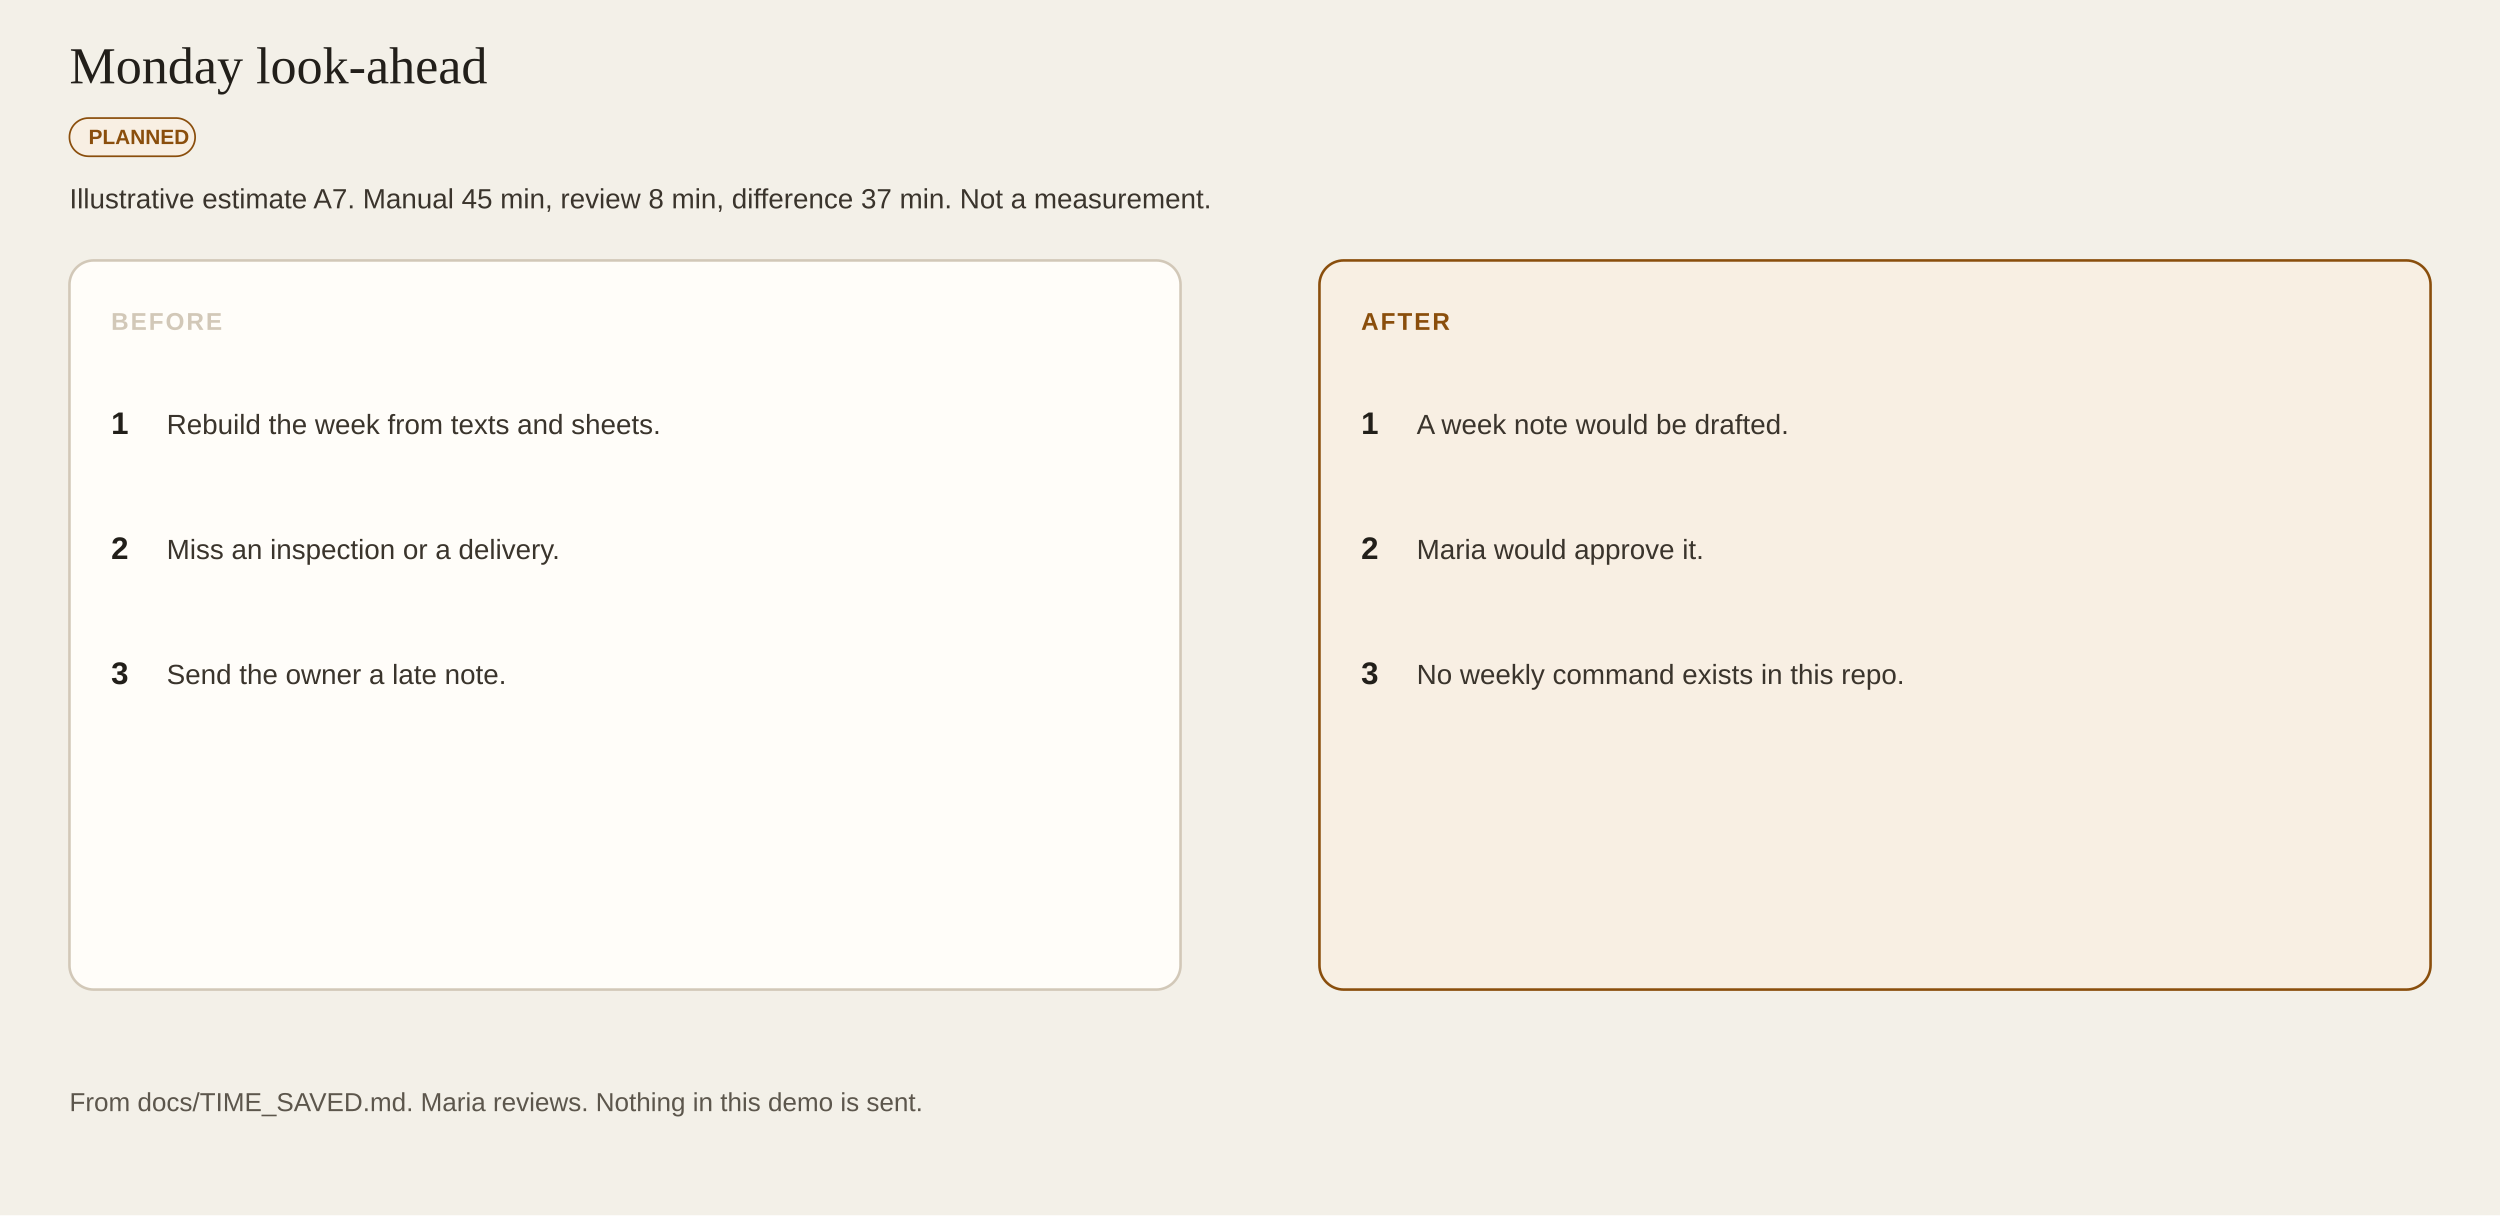
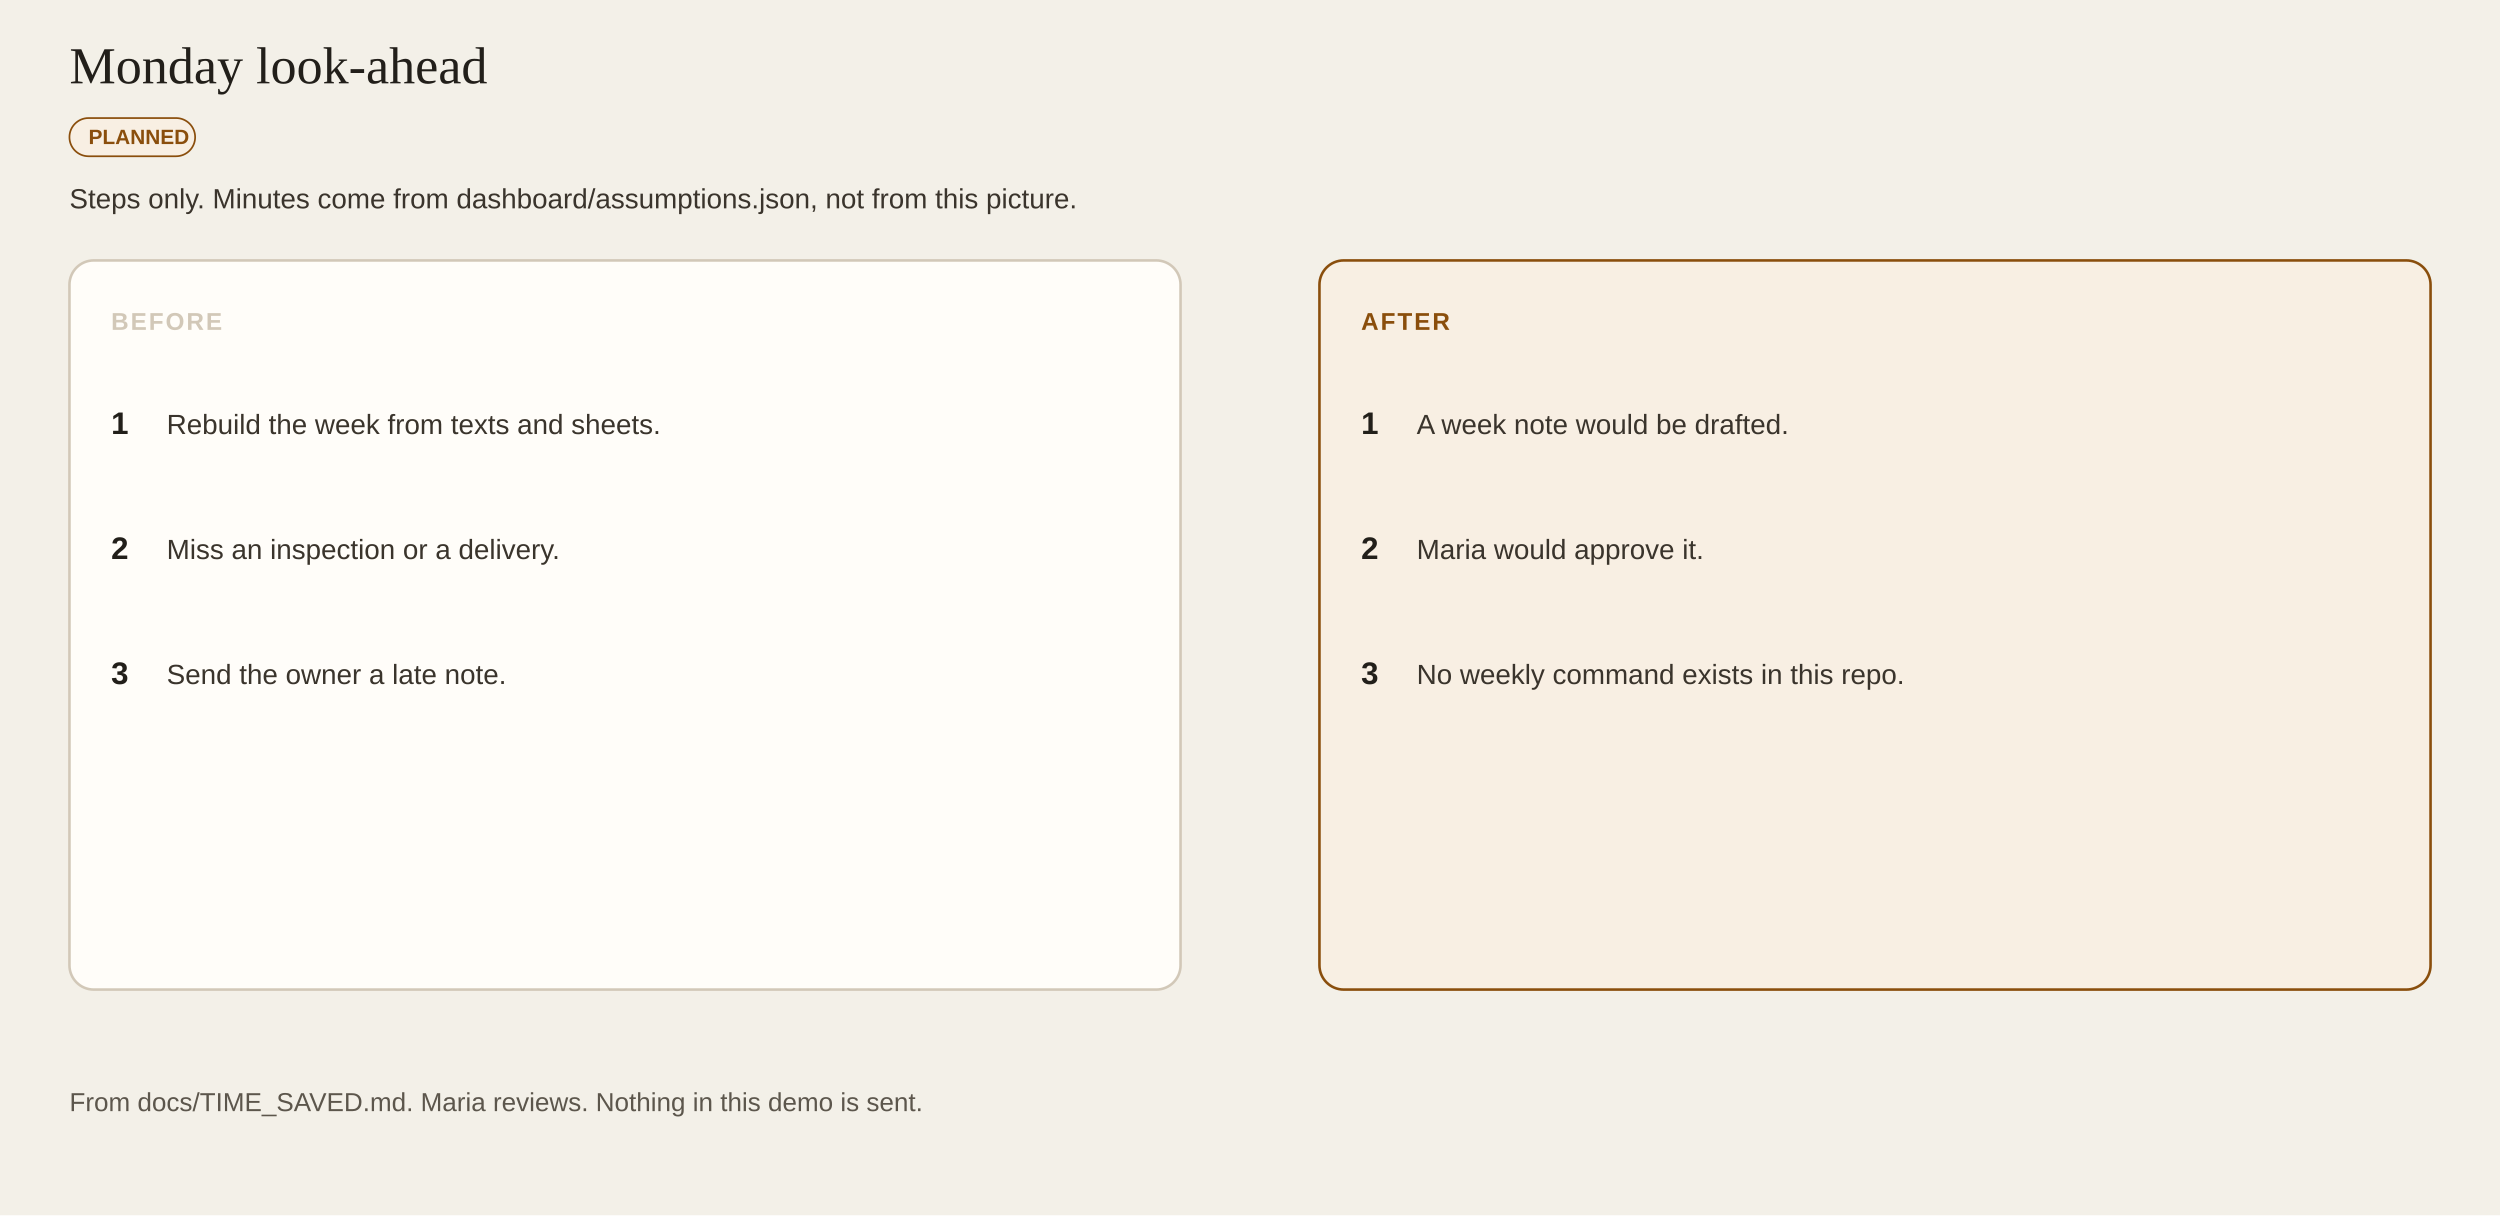
<svg xmlns="http://www.w3.org/2000/svg" width="1440" height="700" viewBox="0 0 1440 700" role="img" aria-labelledby="title desc">
  <style>text { font-family: "Liberation Sans", "Segoe UI", system-ui, sans-serif; } .serif { font-family: Georgia, "Liberation Serif", Palatino, serif; }</style>
  <rect width="1440" height="700" fill="#f3f0e8" />
  <text x="40" y="48" class="serif" font-size="30" fill="#221f1a">Monday look-ahead</text>
  <rect x="40" y="68" width="72.4" height="22" rx="11" fill="#f8efe3" stroke="#8a4e0c" />
  <text x="51" y="83" fill="#8a4e0c" font-size="12" font-weight="700">PLANNED</text>
-   <text x="40" y="120" font-size="16" fill="#3a342c">Illustrative estimate A7. Manual 45 min, review 8 min, difference 37 min. Not a measurement.</text>
+   <text x="40" y="120" font-size="16" fill="#3a342c">Steps only. Minutes come from dashboard/assumptions.json, not from this picture.</text>
  <rect x="40" y="150" width="640" height="420" rx="14" fill="#fffdf9" stroke="#d2c8b8" stroke-width="1.5" />
  <text x="64" y="190" fill="#d2c8b8" font-size="14" font-weight="700" letter-spacing="0.08em">BEFORE</text>
  <text x="64" y="250" fill="#221f1a" font-size="18" font-weight="700">1</text>
  <text x="96" y="250" fill="#3a342c" font-size="16">Rebuild the week from texts and sheets.</text>
  <text x="64" y="322" fill="#221f1a" font-size="18" font-weight="700">2</text>
  <text x="96" y="322" fill="#3a342c" font-size="16">Miss an inspection or a delivery.</text>
  <text x="64" y="394" fill="#221f1a" font-size="18" font-weight="700">3</text>
  <text x="96" y="394" fill="#3a342c" font-size="16">Send the owner a late note.</text>
  <rect x="760" y="150" width="640" height="420" rx="14" fill="#f8efe3" stroke="#8a4e0c" stroke-width="1.5" />
  <text x="784" y="190" fill="#8a4e0c" font-size="14" font-weight="700" letter-spacing="0.08em">AFTER</text>
  <text x="784" y="250" fill="#221f1a" font-size="18" font-weight="700">1</text>
  <text x="816" y="250" fill="#3a342c" font-size="16">A week note would be drafted.</text>
  <text x="784" y="322" fill="#221f1a" font-size="18" font-weight="700">2</text>
  <text x="816" y="322" fill="#3a342c" font-size="16">Maria would approve it.</text>
  <text x="784" y="394" fill="#221f1a" font-size="18" font-weight="700">3</text>
  <text x="816" y="394" fill="#3a342c" font-size="16">No weekly command exists in this repo.</text>
  <text x="40" y="640" font-size="15" fill="#5c564c">From docs/TIME_SAVED.md. Maria reviews. Nothing in this demo is sent.</text>
</svg>
